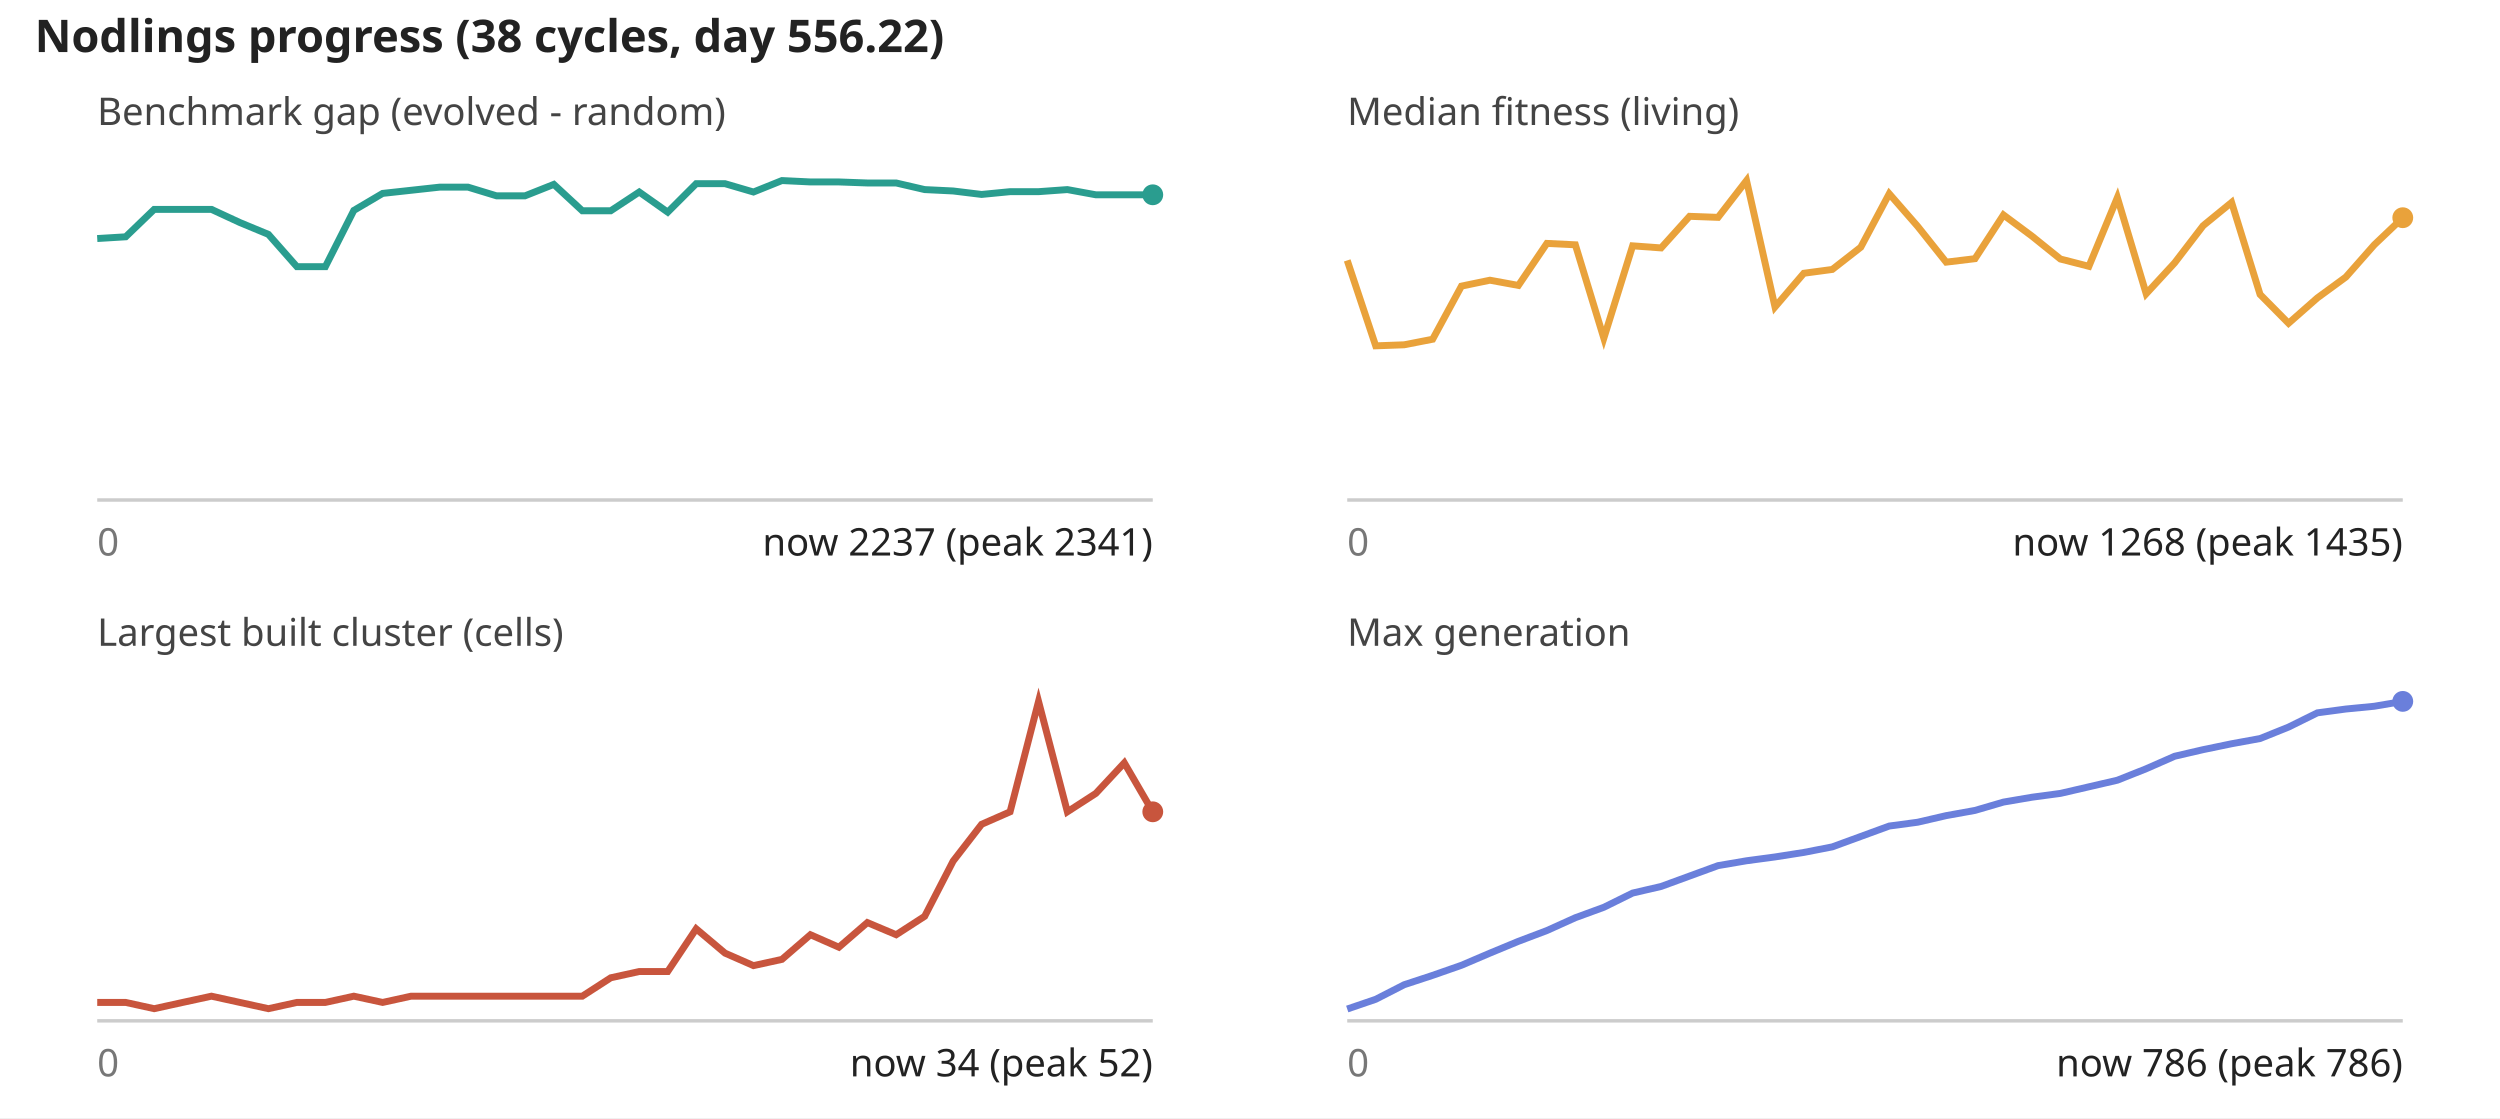
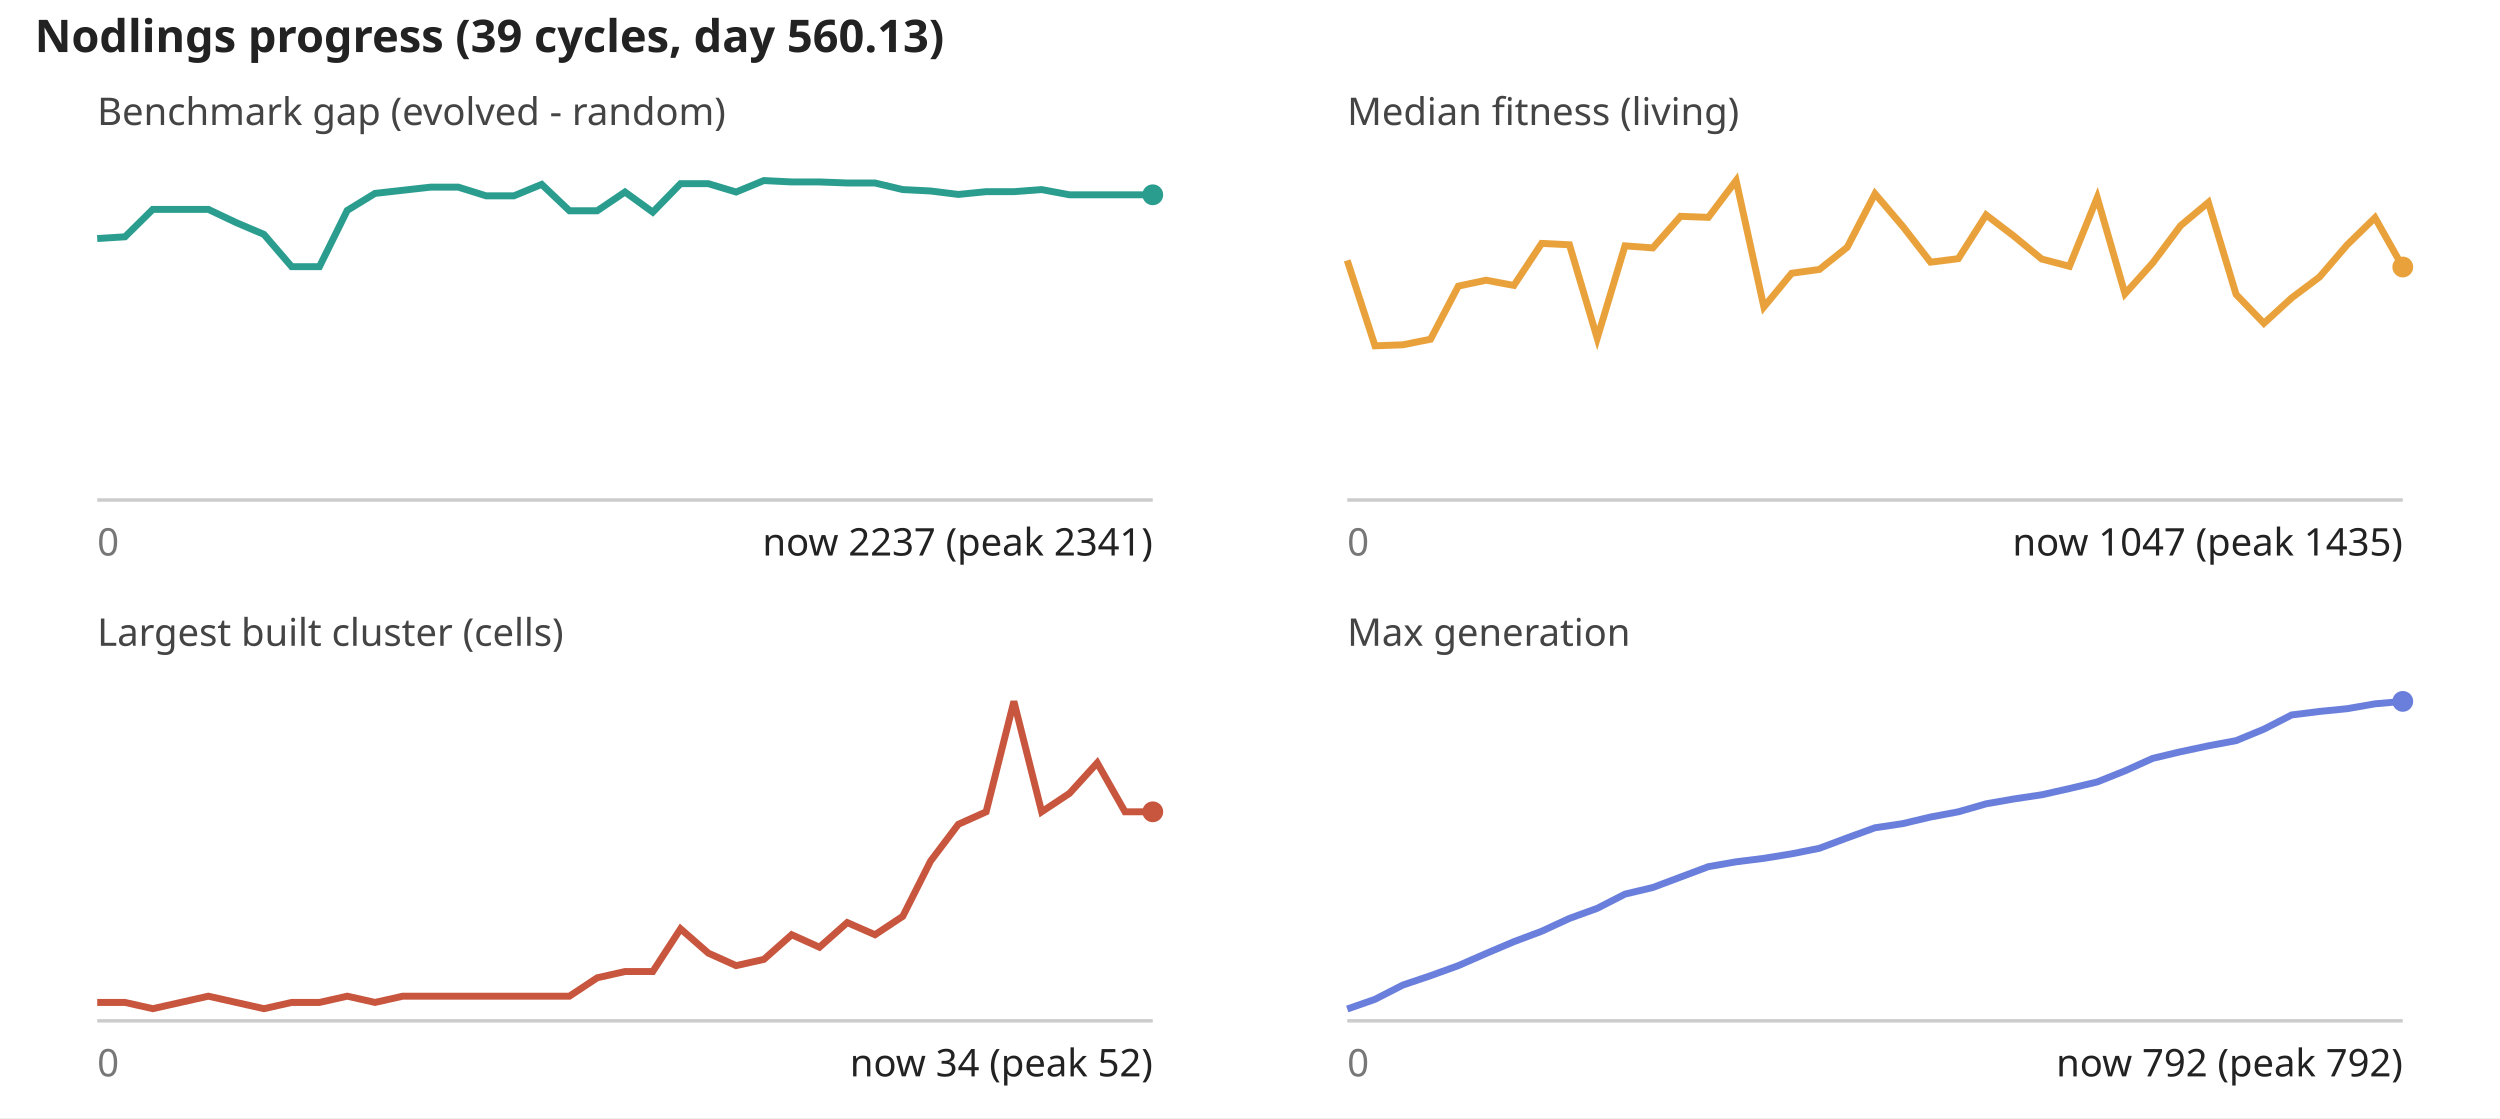
<svg xmlns="http://www.w3.org/2000/svg" viewBox="0 0 720 322" font-family="sans-serif" font-size="11">
  <rect width="100%" height="100%" fill="#fff" />
-   <text x="10" y="15" font-size="13" font-weight="bold" fill="#222">Nodlings progress (38 cycles, day 556.22)</text>
+   <text x="10" y="15" font-size="13" font-weight="bold" fill="#222">Nodlings progress (39 cycles, day 560.13)</text>
  <text x="28" y="36" fill="#444">Benchmark gap (evolved - random)</text>
  <line x1="28" y1="144" x2="332" y2="144" stroke="#ccc" />
-   <polyline fill="none" stroke="#2a9d8f" stroke-width="2" points="28.0,68.7 36.2,68.2 44.4,60.3 52.6,60.3 60.9,60.3 69.1,64.1 77.3,67.5 85.5,76.8 93.7,76.8 101.9,60.6 110.2,55.7 118.4,54.8 126.6,53.9 134.8,53.9 143.0,56.4 151.2,56.4 159.5,53.1 167.7,60.7 175.9,60.7 184.1,55.3 192.3,61.1 200.5,52.9 208.8,52.9 217.0,55.3 225.2,52.0 233.4,52.4 241.6,52.4 249.8,52.7 258.1,52.7 266.3,54.6 274.5,55.0 282.7,56.0 290.9,55.2 299.1,55.2 307.4,54.6 315.6,56.1 323.8,56.1 332.0,56.1" />
+   <polyline fill="none" stroke="#2a9d8f" stroke-width="2" points="28.0,68.7 36.0,68.2 44.0,60.3 52.0,60.3 60.0,60.3 68.0,64.1 76.0,67.5 84.0,76.8 92.0,76.8 100.0,60.6 108.0,55.7 116.0,54.8 124.0,53.9 132.0,53.9 140.0,56.4 148.0,56.4 156.0,53.1 164.0,60.7 172.0,60.7 180.0,55.3 188.0,61.1 196.0,52.9 204.0,52.9 212.0,55.3 220.0,52.0 228.0,52.4 236.0,52.4 244.0,52.7 252.0,52.7 260.0,54.6 268.0,55.0 276.0,56.0 284.0,55.2 292.0,55.2 300.0,54.6 308.0,56.1 316.0,56.1 324.0,56.1 332.0,56.1" />
  <circle cx="332.0" cy="56.1" r="3" fill="#2a9d8f" />
  <text x="28" y="160" fill="#777">0</text>
  <text x="332" y="160" text-anchor="end" fill="#222">now 2237 (peak 2341)</text>
  <text x="388" y="36" fill="#444">Median fitness (living)</text>
  <line x1="388" y1="144" x2="692" y2="144" stroke="#ccc" />
-   <polyline fill="none" stroke="#e9a23b" stroke-width="2" points="388.0,75.0 396.2,99.6 404.4,99.3 412.6,97.7 420.9,82.4 429.1,80.7 437.3,82.2 445.5,70.1 453.7,70.5 461.9,97.4 470.2,70.8 478.4,71.4 486.6,62.3 494.8,62.6 503.0,52.0 511.2,88.4 519.5,78.7 527.7,77.6 535.9,71.2 544.1,55.8 552.3,65.2 560.5,75.5 568.8,74.5 577.0,61.9 585.2,68.0 593.4,74.6 601.6,76.7 609.8,56.9 618.1,84.6 626.3,75.7 634.5,65.0 642.7,58.3 650.9,84.8 659.1,93.1 667.4,85.8 675.6,79.8 683.8,70.5 692.0,62.7" />
-   <circle cx="692.0" cy="62.7" r="3" fill="#e9a23b" />
+   <polyline fill="none" stroke="#e9a23b" stroke-width="2" points="388.0,75.0 396.0,99.6 404.0,99.3 412.0,97.7 420.0,82.4 428.0,80.7 436.0,82.2 444.0,70.1 452.0,70.5 460.0,97.4 468.0,70.8 476.0,71.4 484.0,62.3 492.0,62.6 500.0,52.0 508.0,88.4 516.0,78.7 524.0,77.6 532.0,71.2 540.0,55.8 548.0,65.2 556.0,75.5 564.0,74.5 572.0,61.9 580.0,68.0 588.0,74.6 596.0,76.7 604.0,56.9 612.0,84.6 620.0,75.7 628.0,65.0 636.0,58.3 644.0,84.8 652.0,93.1 660.0,85.8 668.0,79.8 676.0,70.5 684.0,62.7 692.0,76.9" />
+   <circle cx="692.0" cy="76.9" r="3" fill="#e9a23b" />
  <text x="388" y="160" fill="#777">0</text>
-   <text x="692" y="160" text-anchor="end" fill="#222">now 1268 (peak 1435)</text>
+   <text x="692" y="160" text-anchor="end" fill="#222">now 1047 (peak 1435)</text>
  <text x="28" y="186" fill="#444">Largest built cluster (cells)</text>
  <line x1="28" y1="294" x2="332" y2="294" stroke="#ccc" />
-   <polyline fill="none" stroke="#c8553d" stroke-width="2" points="28.0,288.7 36.2,288.7 44.4,290.5 52.6,288.7 60.9,286.9 69.1,288.7 77.3,290.5 85.5,288.7 93.7,288.7 101.9,286.9 110.2,288.7 118.4,286.9 126.6,286.9 134.8,286.9 143.0,286.9 151.2,286.9 159.5,286.9 167.7,286.9 175.9,281.6 184.1,279.8 192.3,279.8 200.5,267.5 208.8,274.5 217.0,278.1 225.2,276.3 233.4,269.2 241.6,272.8 249.8,265.7 258.1,269.2 266.3,263.9 274.5,248.0 282.7,237.4 290.9,233.8 299.1,202.0 307.4,233.8 315.6,228.5 323.8,219.7 332.0,233.8" />
+   <polyline fill="none" stroke="#c8553d" stroke-width="2" points="28.0,288.7 36.0,288.7 44.0,290.5 52.0,288.7 60.0,286.9 68.0,288.7 76.0,290.5 84.0,288.7 92.0,288.7 100.0,286.9 108.0,288.7 116.0,286.9 124.0,286.9 132.0,286.9 140.0,286.9 148.0,286.9 156.0,286.9 164.0,286.9 172.0,281.6 180.0,279.8 188.0,279.8 196.0,267.5 204.0,274.5 212.0,278.1 220.0,276.3 228.0,269.2 236.0,272.8 244.0,265.7 252.0,269.2 260.0,263.9 268.0,248.0 276.0,237.4 284.0,233.8 292.0,202.0 300.0,233.8 308.0,228.5 316.0,219.7 324.0,233.8 332.0,233.8" />
  <circle cx="332.0" cy="233.8" r="3" fill="#c8553d" />
  <text x="28" y="310" fill="#777">0</text>
  <text x="332" y="310" text-anchor="end" fill="#222">now 34 (peak 52)</text>
  <text x="388" y="186" fill="#444">Max generation</text>
  <line x1="388" y1="294" x2="692" y2="294" stroke="#ccc" />
-   <polyline fill="none" stroke="#6a7fdb" stroke-width="2" points="388.0,290.6 396.2,287.8 404.4,283.6 412.6,280.9 420.9,278.0 429.1,274.5 437.3,271.1 445.5,268.0 453.7,264.3 461.9,261.3 470.2,257.2 478.4,255.3 486.6,252.3 494.8,249.3 503.0,247.9 511.2,246.8 519.5,245.5 527.7,243.9 535.9,240.9 544.1,237.9 552.3,236.8 560.5,234.9 568.8,233.4 577.0,231.0 585.2,229.6 593.4,228.5 601.6,226.6 609.8,224.7 618.1,221.4 626.3,217.8 634.5,215.9 642.7,214.2 650.9,212.7 659.1,209.4 667.4,205.3 675.6,204.2 683.8,203.4 692.0,202.0" />
+   <polyline fill="none" stroke="#6a7fdb" stroke-width="2" points="388.0,290.6 396.0,287.8 404.0,283.7 412.0,281.0 420.0,278.1 428.0,274.6 436.0,271.2 444.0,268.2 452.0,264.5 460.0,261.6 468.0,257.5 476.0,255.6 484.0,252.6 492.0,249.6 500.0,248.2 508.0,247.2 516.0,245.9 524.0,244.3 532.0,241.3 540.0,238.4 548.0,237.2 556.0,235.3 564.0,233.8 572.0,231.5 580.0,230.1 588.0,228.9 596.0,227.1 604.0,225.2 612.0,222.0 620.0,218.4 628.0,216.5 636.0,214.8 644.0,213.3 652.0,210.0 660.0,205.9 668.0,204.9 676.0,204.1 684.0,202.7 692.0,202.0" />
  <circle cx="692.0" cy="202.0" r="3" fill="#6a7fdb" />
  <text x="388" y="310" fill="#777">0</text>
-   <text x="692" y="310" text-anchor="end" fill="#222">now 786 (peak 786)</text>
+   <text x="692" y="310" text-anchor="end" fill="#222">now 792 (peak 792)</text>
</svg>
